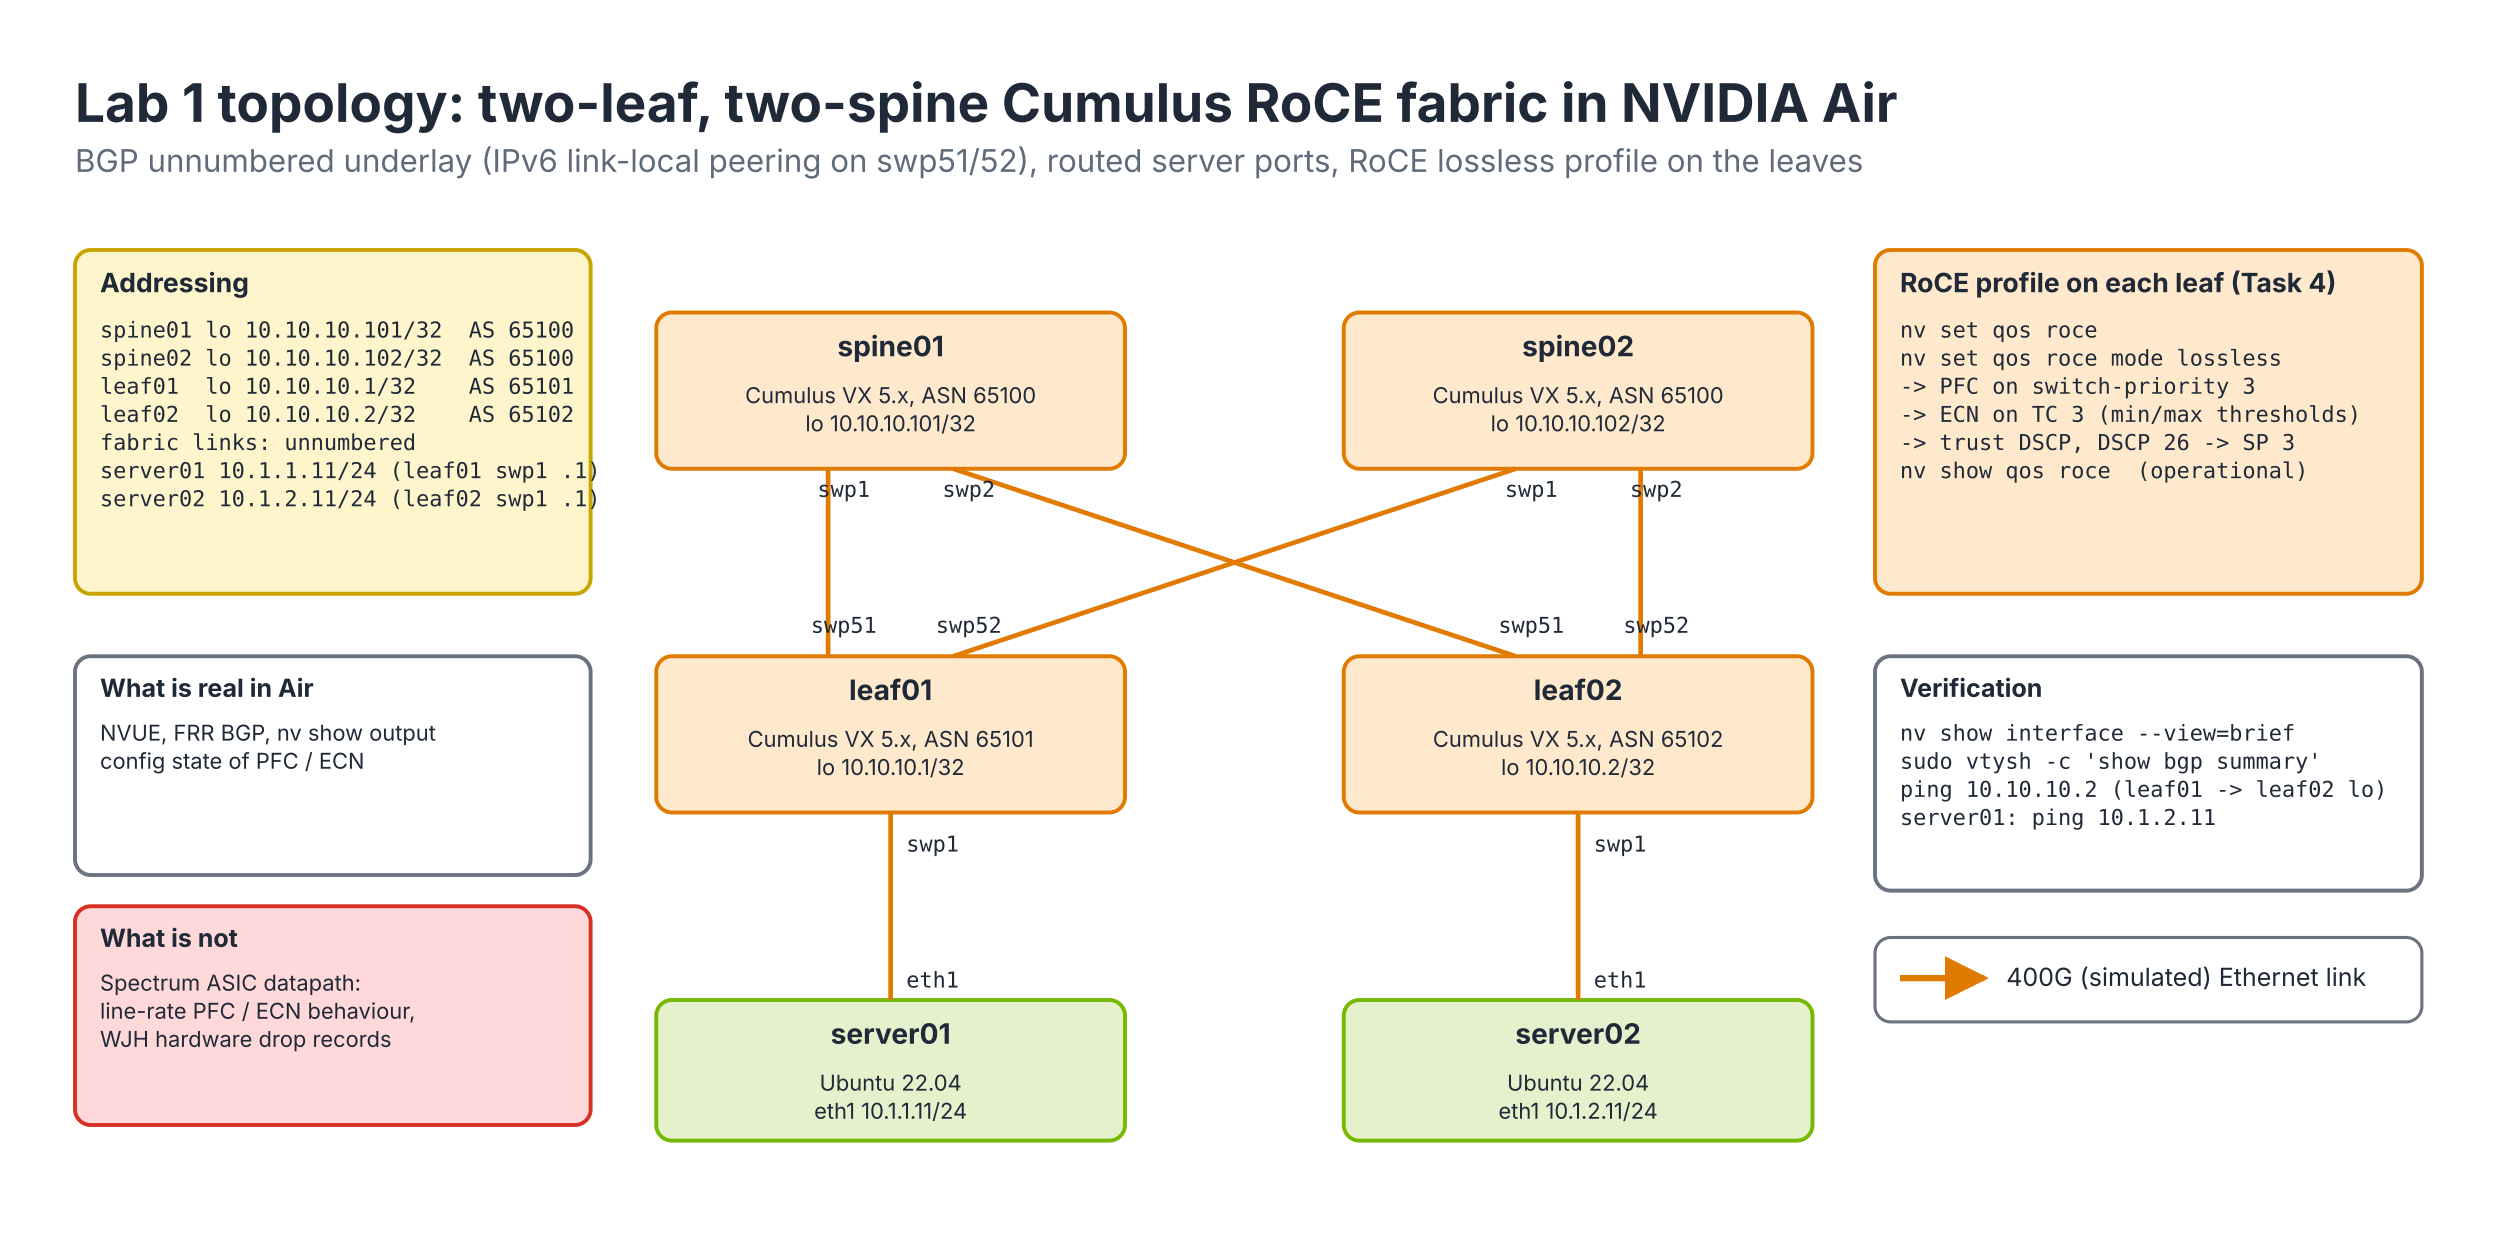
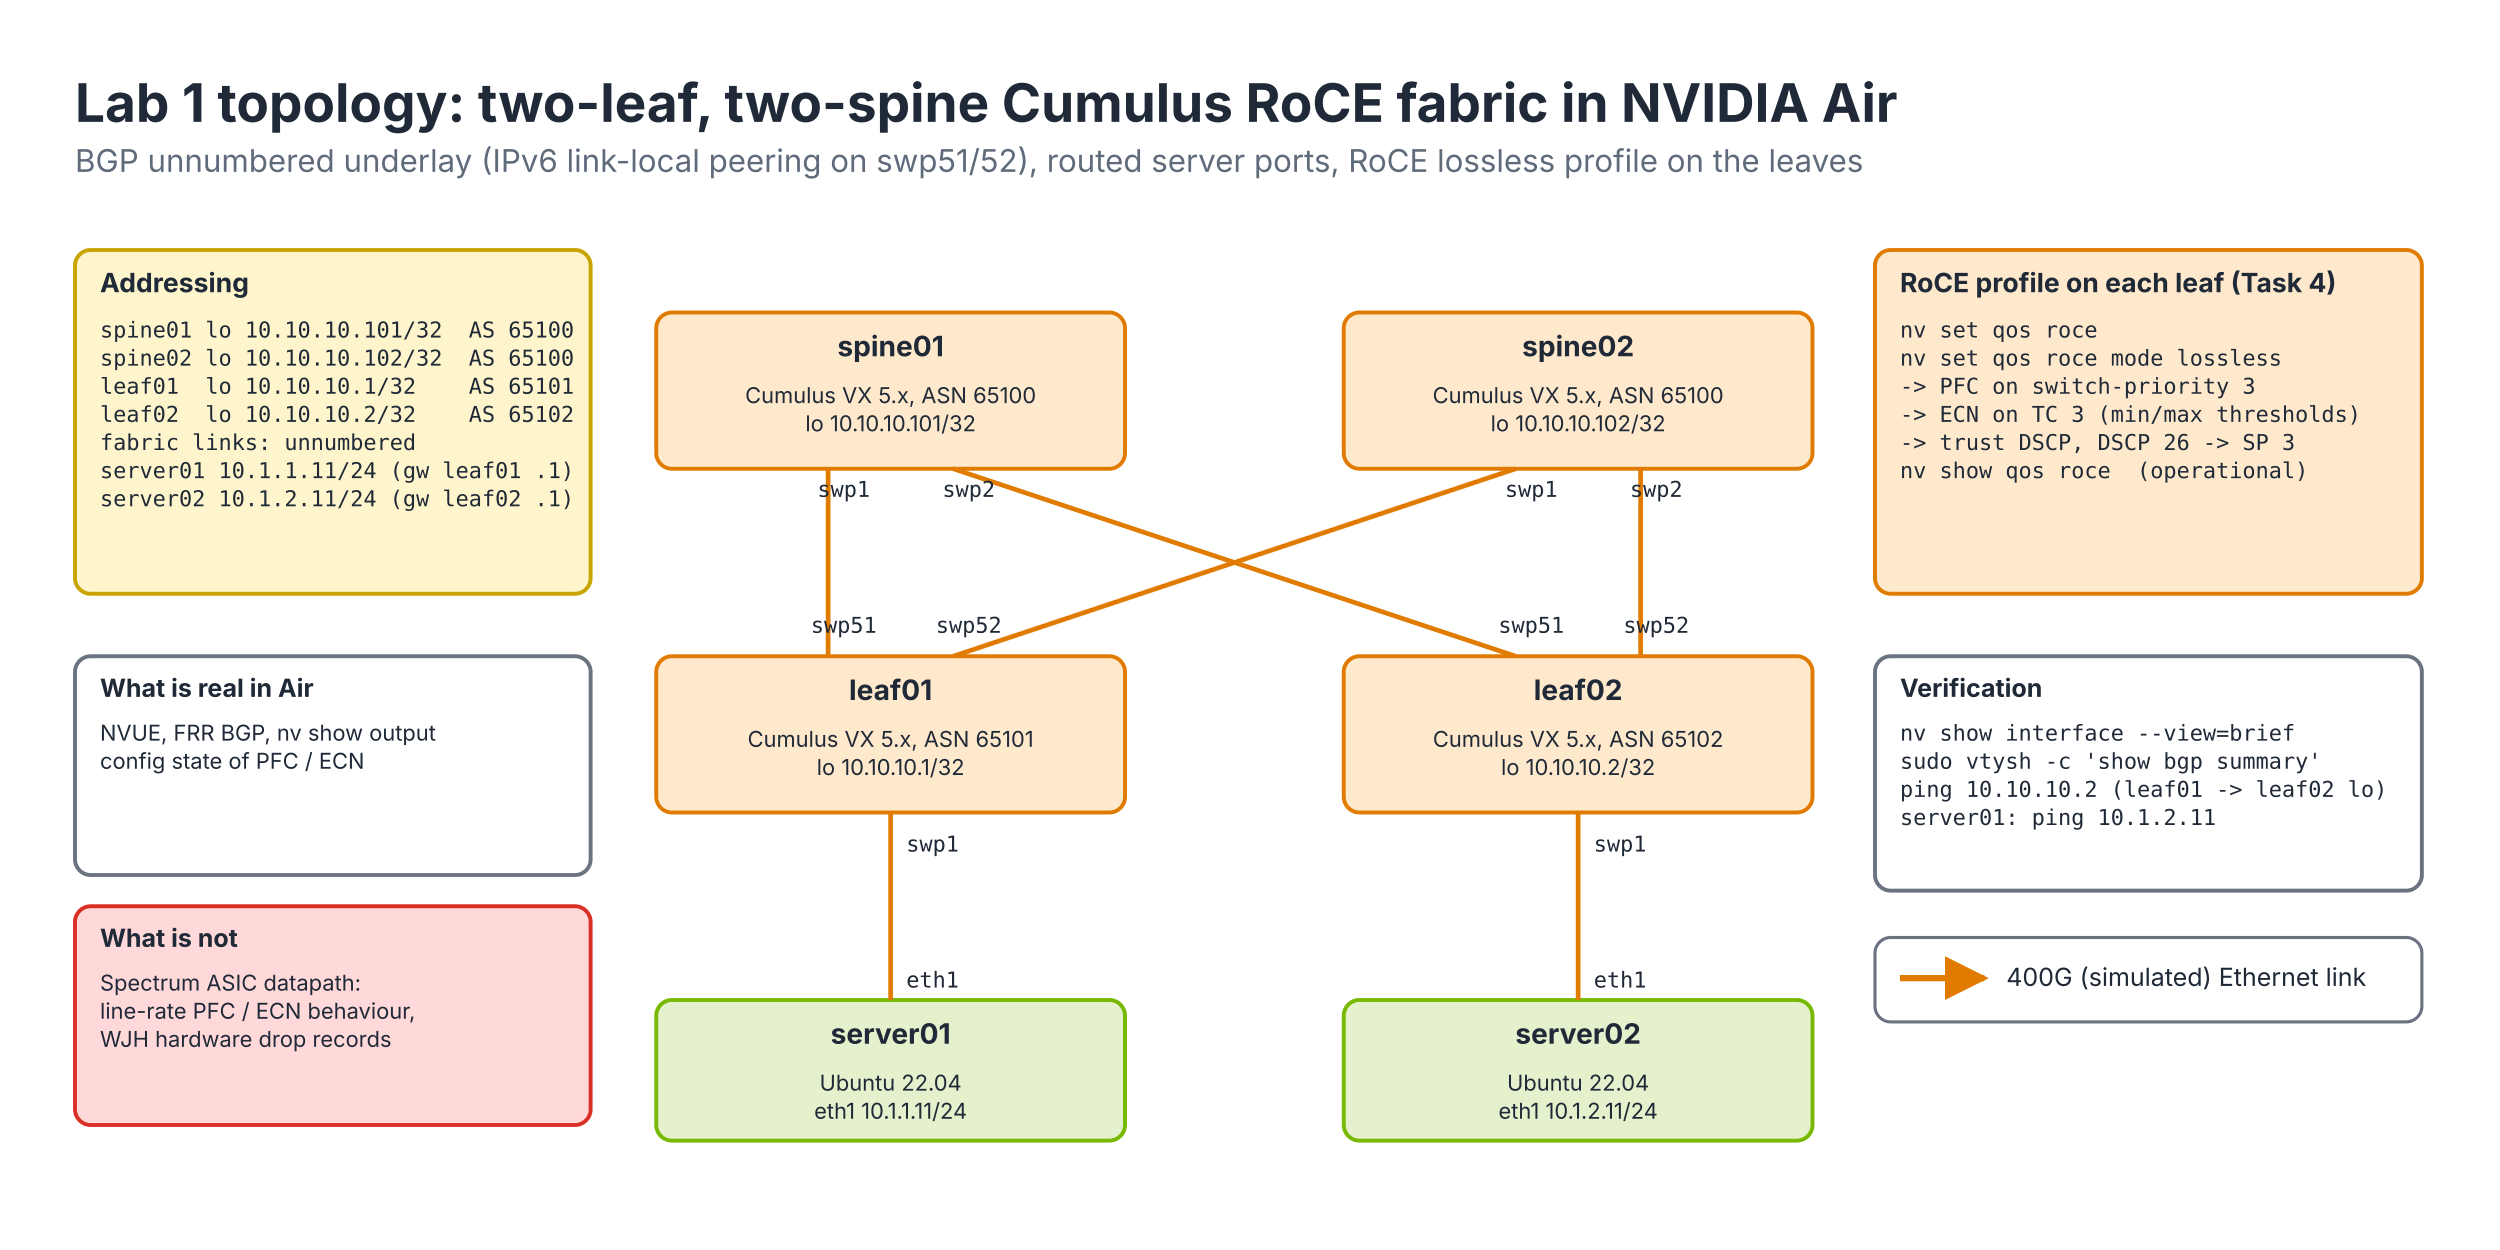
<svg xmlns="http://www.w3.org/2000/svg" viewBox="0 0 1600 800" width="100%" font-family="Inter, 'Segoe UI', Helvetica, Arial, sans-serif">
  <defs>
    <marker id="arrow-blue" viewBox="0 0 10 10" refX="9" refY="5" markerWidth="7" markerHeight="7" orient="auto-start-reverse">
      <path d="M0,0 L10,5 L0,10 z" fill="#2f6fdb" />
    </marker>
    <marker id="arrow-orange" viewBox="0 0 10 10" refX="9" refY="5" markerWidth="7" markerHeight="7" orient="auto-start-reverse">
      <path d="M0,0 L10,5 L0,10 z" fill="#e07b00" />
    </marker>
    <marker id="arrow-green" viewBox="0 0 10 10" refX="9" refY="5" markerWidth="7" markerHeight="7" orient="auto-start-reverse">
      <path d="M0,0 L10,5 L0,10 z" fill="#76b900" />
    </marker>
    <marker id="arrow-red" viewBox="0 0 10 10" refX="9" refY="5" markerWidth="7" markerHeight="7" orient="auto-start-reverse">
      <path d="M0,0 L10,5 L0,10 z" fill="#d93025" />
    </marker>
    <marker id="arrow-gray" viewBox="0 0 10 10" refX="9" refY="5" markerWidth="7" markerHeight="7" orient="auto-start-reverse">
      <path d="M0,0 L10,5 L0,10 z" fill="#6b7280" />
    </marker>
    <marker id="arrow-purple" viewBox="0 0 10 10" refX="9" refY="5" markerWidth="7" markerHeight="7" orient="auto-start-reverse">
      <path d="M0,0 L10,5 L0,10 z" fill="#7a3fd1" />
    </marker>
    <marker id="arrow-dark" viewBox="0 0 10 10" refX="9" refY="5" markerWidth="7" markerHeight="7" orient="auto-start-reverse">
      <path d="M0,0 L10,5 L0,10 z" fill="#1f2937" />
    </marker>
  </defs>
  <rect x="0" y="0" width="1600" height="800" fill="#ffffff" />
  <text x="48" y="78" font-family="Inter, 'Segoe UI', Helvetica, Arial, sans-serif" font-size="34" font-weight="700" fill="#1f2937">Lab 1 topology: two-leaf, two-spine Cumulus RoCE fabric in NVIDIA Air</text>
  <text x="48" y="110" font-family="Inter, 'Segoe UI', Helvetica, Arial, sans-serif" font-size="20" fill="#5f6b7a">BGP unnumbered underlay (IPv6 link-local peering on swp51/52), routed server ports, RoCE lossless profile on the leaves</text>
  <g>
    <rect x="420" y="200" width="300" height="100" rx="10" fill="#ffe9cc" stroke="#e07b00" stroke-width="2.5" />
    <text x="570.0" y="228" font-family="Inter, 'Segoe UI', Helvetica, Arial, sans-serif" font-size="18" font-weight="700" fill="#1f2937" text-anchor="middle" xml:space="preserve">spine01</text>
    <text x="570.0" y="258" font-family="Inter, 'Segoe UI', Helvetica, Arial, sans-serif" font-size="14" font-weight="400" fill="#1f2937" text-anchor="middle" xml:space="preserve">Cumulus VX 5.x, ASN 65100</text>
    <text x="570.0" y="276" font-family="Inter, 'Segoe UI', Helvetica, Arial, sans-serif" font-size="14" font-weight="400" fill="#1f2937" text-anchor="middle" xml:space="preserve">lo 10.10.10.101/32</text>
  </g>
  <g>
    <rect x="860" y="200" width="300" height="100" rx="10" fill="#ffe9cc" stroke="#e07b00" stroke-width="2.5" />
    <text x="1010.0" y="228" font-family="Inter, 'Segoe UI', Helvetica, Arial, sans-serif" font-size="18" font-weight="700" fill="#1f2937" text-anchor="middle" xml:space="preserve">spine02</text>
    <text x="1010.0" y="258" font-family="Inter, 'Segoe UI', Helvetica, Arial, sans-serif" font-size="14" font-weight="400" fill="#1f2937" text-anchor="middle" xml:space="preserve">Cumulus VX 5.x, ASN 65100</text>
    <text x="1010.0" y="276" font-family="Inter, 'Segoe UI', Helvetica, Arial, sans-serif" font-size="14" font-weight="400" fill="#1f2937" text-anchor="middle" xml:space="preserve">lo 10.10.10.102/32</text>
  </g>
  <g>
    <rect x="420" y="420" width="300" height="100" rx="10" fill="#ffe9cc" stroke="#e07b00" stroke-width="2.5" />
    <text x="570.0" y="448" font-family="Inter, 'Segoe UI', Helvetica, Arial, sans-serif" font-size="18" font-weight="700" fill="#1f2937" text-anchor="middle" xml:space="preserve">leaf01</text>
    <text x="570.0" y="478" font-family="Inter, 'Segoe UI', Helvetica, Arial, sans-serif" font-size="14" font-weight="400" fill="#1f2937" text-anchor="middle" xml:space="preserve">Cumulus VX 5.x, ASN 65101</text>
    <text x="570.0" y="496" font-family="Inter, 'Segoe UI', Helvetica, Arial, sans-serif" font-size="14" font-weight="400" fill="#1f2937" text-anchor="middle" xml:space="preserve">lo 10.10.10.1/32</text>
  </g>
  <g>
    <rect x="860" y="420" width="300" height="100" rx="10" fill="#ffe9cc" stroke="#e07b00" stroke-width="2.5" />
    <text x="1010.0" y="448" font-family="Inter, 'Segoe UI', Helvetica, Arial, sans-serif" font-size="18" font-weight="700" fill="#1f2937" text-anchor="middle" xml:space="preserve">leaf02</text>
    <text x="1010.0" y="478" font-family="Inter, 'Segoe UI', Helvetica, Arial, sans-serif" font-size="14" font-weight="400" fill="#1f2937" text-anchor="middle" xml:space="preserve">Cumulus VX 5.x, ASN 65102</text>
    <text x="1010.0" y="496" font-family="Inter, 'Segoe UI', Helvetica, Arial, sans-serif" font-size="14" font-weight="400" fill="#1f2937" text-anchor="middle" xml:space="preserve">lo 10.10.10.2/32</text>
  </g>
  <line x1="530" y1="420" x2="530" y2="300" stroke="#e07b00" stroke-width="3" fill="none" />
  <line x1="610" y1="420" x2="970" y2="300" stroke="#e07b00" stroke-width="3" fill="none" />
  <line x1="970" y1="420" x2="610" y2="300" stroke="#e07b00" stroke-width="3" fill="none" />
  <line x1="1050" y1="420" x2="1050" y2="300" stroke="#e07b00" stroke-width="3" fill="none" />
  <text x="540" y="405" font-family="'JetBrains Mono', Consolas, monospace" font-size="14" font-weight="400" fill="#1f2937" text-anchor="middle" xml:space="preserve">swp51</text>
  <text x="620" y="405" font-family="'JetBrains Mono', Consolas, monospace" font-size="14" font-weight="400" fill="#1f2937" text-anchor="middle" xml:space="preserve">swp52</text>
  <text x="980" y="405" font-family="'JetBrains Mono', Consolas, monospace" font-size="14" font-weight="400" fill="#1f2937" text-anchor="middle" xml:space="preserve">swp51</text>
  <text x="1060" y="405" font-family="'JetBrains Mono', Consolas, monospace" font-size="14" font-weight="400" fill="#1f2937" text-anchor="middle" xml:space="preserve">swp52</text>
  <text x="540" y="318" font-family="'JetBrains Mono', Consolas, monospace" font-size="14" font-weight="400" fill="#1f2937" text-anchor="middle" xml:space="preserve">swp1</text>
  <text x="620" y="318" font-family="'JetBrains Mono', Consolas, monospace" font-size="14" font-weight="400" fill="#1f2937" text-anchor="middle" xml:space="preserve">swp2</text>
  <text x="980" y="318" font-family="'JetBrains Mono', Consolas, monospace" font-size="14" font-weight="400" fill="#1f2937" text-anchor="middle" xml:space="preserve">swp1</text>
  <text x="1060" y="318" font-family="'JetBrains Mono', Consolas, monospace" font-size="14" font-weight="400" fill="#1f2937" text-anchor="middle" xml:space="preserve">swp2</text>
  <g>
    <rect x="420" y="640" width="300" height="90" rx="10" fill="#e4f1cc" stroke="#76b900" stroke-width="2.5" />
    <text x="570.0" y="668" font-family="Inter, 'Segoe UI', Helvetica, Arial, sans-serif" font-size="18" font-weight="700" fill="#1f2937" text-anchor="middle" xml:space="preserve">server01</text>
    <text x="570.0" y="698" font-family="Inter, 'Segoe UI', Helvetica, Arial, sans-serif" font-size="14" font-weight="400" fill="#1f2937" text-anchor="middle" xml:space="preserve">Ubuntu 22.04</text>
    <text x="570.0" y="716" font-family="Inter, 'Segoe UI', Helvetica, Arial, sans-serif" font-size="14" font-weight="400" fill="#1f2937" text-anchor="middle" xml:space="preserve">eth1 10.1.1.11/24</text>
  </g>
  <line x1="570" y1="640" x2="570" y2="520" stroke="#e07b00" stroke-width="3" fill="none" />
  <text x="580" y="545" font-family="'JetBrains Mono', Consolas, monospace" font-size="14" font-weight="400" fill="#1f2937" text-anchor="start" xml:space="preserve">swp1</text>
  <text x="580" y="632" font-family="'JetBrains Mono', Consolas, monospace" font-size="14" font-weight="400" fill="#1f2937" text-anchor="start" xml:space="preserve">eth1</text>
  <g>
    <rect x="860" y="640" width="300" height="90" rx="10" fill="#e4f1cc" stroke="#76b900" stroke-width="2.5" />
    <text x="1010.0" y="668" font-family="Inter, 'Segoe UI', Helvetica, Arial, sans-serif" font-size="18" font-weight="700" fill="#1f2937" text-anchor="middle" xml:space="preserve">server02</text>
    <text x="1010.0" y="698" font-family="Inter, 'Segoe UI', Helvetica, Arial, sans-serif" font-size="14" font-weight="400" fill="#1f2937" text-anchor="middle" xml:space="preserve">Ubuntu 22.04</text>
    <text x="1010.0" y="716" font-family="Inter, 'Segoe UI', Helvetica, Arial, sans-serif" font-size="14" font-weight="400" fill="#1f2937" text-anchor="middle" xml:space="preserve">eth1 10.1.2.11/24</text>
  </g>
  <line x1="1010" y1="640" x2="1010" y2="520" stroke="#e07b00" stroke-width="3" fill="none" />
  <text x="1020" y="545" font-family="'JetBrains Mono', Consolas, monospace" font-size="14" font-weight="400" fill="#1f2937" text-anchor="start" xml:space="preserve">swp1</text>
  <text x="1020" y="632" font-family="'JetBrains Mono', Consolas, monospace" font-size="14" font-weight="400" fill="#1f2937" text-anchor="start" xml:space="preserve">eth1</text>
  <g>
    <rect x="48" y="160" width="330" height="220" rx="10" fill="#fff5cc" stroke="#c9a400" stroke-width="2.5" />
    <text x="64" y="187" font-family="Inter, 'Segoe UI', Helvetica, Arial, sans-serif" font-size="17" font-weight="700" fill="#1f2937" text-anchor="start" xml:space="preserve">Addressing</text>
    <text x="64" y="216" font-family="'JetBrains Mono', Consolas, monospace" font-size="14" font-weight="400" fill="#1f2937" text-anchor="start" xml:space="preserve">spine01 lo 10.10.10.101/32  AS 65100</text>
    <text x="64" y="234" font-family="'JetBrains Mono', Consolas, monospace" font-size="14" font-weight="400" fill="#1f2937" text-anchor="start" xml:space="preserve">spine02 lo 10.10.10.102/32  AS 65100</text>
    <text x="64" y="252" font-family="'JetBrains Mono', Consolas, monospace" font-size="14" font-weight="400" fill="#1f2937" text-anchor="start" xml:space="preserve">leaf01  lo 10.10.10.1/32    AS 65101</text>
    <text x="64" y="270" font-family="'JetBrains Mono', Consolas, monospace" font-size="14" font-weight="400" fill="#1f2937" text-anchor="start" xml:space="preserve">leaf02  lo 10.10.10.2/32    AS 65102</text>
    <text x="64" y="288" font-family="'JetBrains Mono', Consolas, monospace" font-size="14" font-weight="400" fill="#1f2937" text-anchor="start" xml:space="preserve">fabric links: unnumbered</text>
-     <text x="64" y="306" font-family="'JetBrains Mono', Consolas, monospace" font-size="14" font-weight="400" fill="#1f2937" text-anchor="start" xml:space="preserve">server01 10.1.1.11/24 (leaf01 swp1 .1)</text>
-     <text x="64" y="324" font-family="'JetBrains Mono', Consolas, monospace" font-size="14" font-weight="400" fill="#1f2937" text-anchor="start" xml:space="preserve">server02 10.1.2.11/24 (leaf02 swp1 .1)</text>
+     <text x="64" y="306" font-family="'JetBrains Mono', Consolas, monospace" font-size="14" font-weight="400" fill="#1f2937" text-anchor="start" xml:space="preserve">server01 10.1.1.11/24 (gw leaf01 .1)</text>
+     <text x="64" y="324" font-family="'JetBrains Mono', Consolas, monospace" font-size="14" font-weight="400" fill="#1f2937" text-anchor="start" xml:space="preserve">server02 10.1.2.11/24 (gw leaf02 .1)</text>
  </g>
  <g>
    <rect x="1200" y="160" width="350" height="220" rx="10" fill="#ffe9cc" stroke="#e07b00" stroke-width="2.5" />
    <text x="1216" y="187" font-family="Inter, 'Segoe UI', Helvetica, Arial, sans-serif" font-size="17" font-weight="700" fill="#1f2937" text-anchor="start" xml:space="preserve">RoCE profile on each leaf (Task 4)</text>
    <text x="1216" y="216" font-family="'JetBrains Mono', Consolas, monospace" font-size="14" font-weight="400" fill="#1f2937" text-anchor="start" xml:space="preserve">nv set qos roce</text>
    <text x="1216" y="234" font-family="'JetBrains Mono', Consolas, monospace" font-size="14" font-weight="400" fill="#1f2937" text-anchor="start" xml:space="preserve">nv set qos roce mode lossless</text>
    <text x="1216" y="252" font-family="'JetBrains Mono', Consolas, monospace" font-size="14" font-weight="400" fill="#1f2937" text-anchor="start" xml:space="preserve">-&gt; PFC on switch-priority 3</text>
    <text x="1216" y="270" font-family="'JetBrains Mono', Consolas, monospace" font-size="14" font-weight="400" fill="#1f2937" text-anchor="start" xml:space="preserve">-&gt; ECN on TC 3 (min/max thresholds)</text>
    <text x="1216" y="288" font-family="'JetBrains Mono', Consolas, monospace" font-size="14" font-weight="400" fill="#1f2937" text-anchor="start" xml:space="preserve">-&gt; trust DSCP, DSCP 26 -&gt; SP 3</text>
    <text x="1216" y="306" font-family="'JetBrains Mono', Consolas, monospace" font-size="14" font-weight="400" fill="#1f2937" text-anchor="start" xml:space="preserve">nv show qos roce  (operational)</text>
  </g>
  <g>
    <rect x="48" y="420" width="330" height="140" rx="10" fill="#ffffff" stroke="#6b7280" stroke-width="2.5" />
    <text x="64" y="446" font-family="Inter, 'Segoe UI', Helvetica, Arial, sans-serif" font-size="16" font-weight="700" fill="#1f2937" text-anchor="start" xml:space="preserve">What is real in Air</text>
    <text x="64" y="474" font-family="Inter, 'Segoe UI', Helvetica, Arial, sans-serif" font-size="14" font-weight="400" fill="#1f2937" text-anchor="start" xml:space="preserve">NVUE, FRR BGP, nv show output</text>
    <text x="64" y="492" font-family="Inter, 'Segoe UI', Helvetica, Arial, sans-serif" font-size="14" font-weight="400" fill="#1f2937" text-anchor="start" xml:space="preserve">config state of PFC / ECN</text>
  </g>
  <g>
    <rect x="48" y="580" width="330" height="140" rx="10" fill="#ffd9d9" stroke="#d93025" stroke-width="2.5" />
    <text x="64" y="606" font-family="Inter, 'Segoe UI', Helvetica, Arial, sans-serif" font-size="16" font-weight="700" fill="#1f2937" text-anchor="start" xml:space="preserve">What is not</text>
    <text x="64" y="634" font-family="Inter, 'Segoe UI', Helvetica, Arial, sans-serif" font-size="14" font-weight="400" fill="#1f2937" text-anchor="start" xml:space="preserve">Spectrum ASIC datapath:</text>
    <text x="64" y="652" font-family="Inter, 'Segoe UI', Helvetica, Arial, sans-serif" font-size="14" font-weight="400" fill="#1f2937" text-anchor="start" xml:space="preserve">line-rate PFC / ECN behaviour,</text>
    <text x="64" y="670" font-family="Inter, 'Segoe UI', Helvetica, Arial, sans-serif" font-size="14" font-weight="400" fill="#1f2937" text-anchor="start" xml:space="preserve">WJH hardware drop records</text>
  </g>
  <g>
    <rect x="1200" y="420" width="350" height="150" rx="10" fill="#ffffff" stroke="#6b7280" stroke-width="2.5" />
    <text x="1216" y="446" font-family="Inter, 'Segoe UI', Helvetica, Arial, sans-serif" font-size="16" font-weight="700" fill="#1f2937" text-anchor="start" xml:space="preserve">Verification</text>
    <text x="1216" y="474" font-family="'JetBrains Mono', Consolas, monospace" font-size="14" font-weight="400" fill="#1f2937" text-anchor="start" xml:space="preserve">nv show interface --view=brief</text>
    <text x="1216" y="492" font-family="'JetBrains Mono', Consolas, monospace" font-size="14" font-weight="400" fill="#1f2937" text-anchor="start" xml:space="preserve">sudo vtysh -c 'show bgp summary'</text>
    <text x="1216" y="510" font-family="'JetBrains Mono', Consolas, monospace" font-size="14" font-weight="400" fill="#1f2937" text-anchor="start" xml:space="preserve">ping 10.10.10.2 (leaf01 -&gt; leaf02 lo)</text>
    <text x="1216" y="528" font-family="'JetBrains Mono', Consolas, monospace" font-size="14" font-weight="400" fill="#1f2937" text-anchor="start" xml:space="preserve">server01: ping 10.1.2.11</text>
  </g>
  <g>
    <rect x="1200" y="600" width="350" height="54" rx="10" fill="#ffffff" stroke="#6b7280" stroke-width="2" />
    <line x1="1216" y1="626" x2="1270" y2="626" stroke="#e07b00" stroke-width="4" marker-end="url(#arrow-orange)" />
    <text x="1284" y="631" font-family="Inter, 'Segoe UI', Helvetica, Arial, sans-serif" font-size="16" font-weight="400" fill="#1f2937" text-anchor="start" xml:space="preserve">400G (simulated) Ethernet link</text>
  </g>
</svg>
